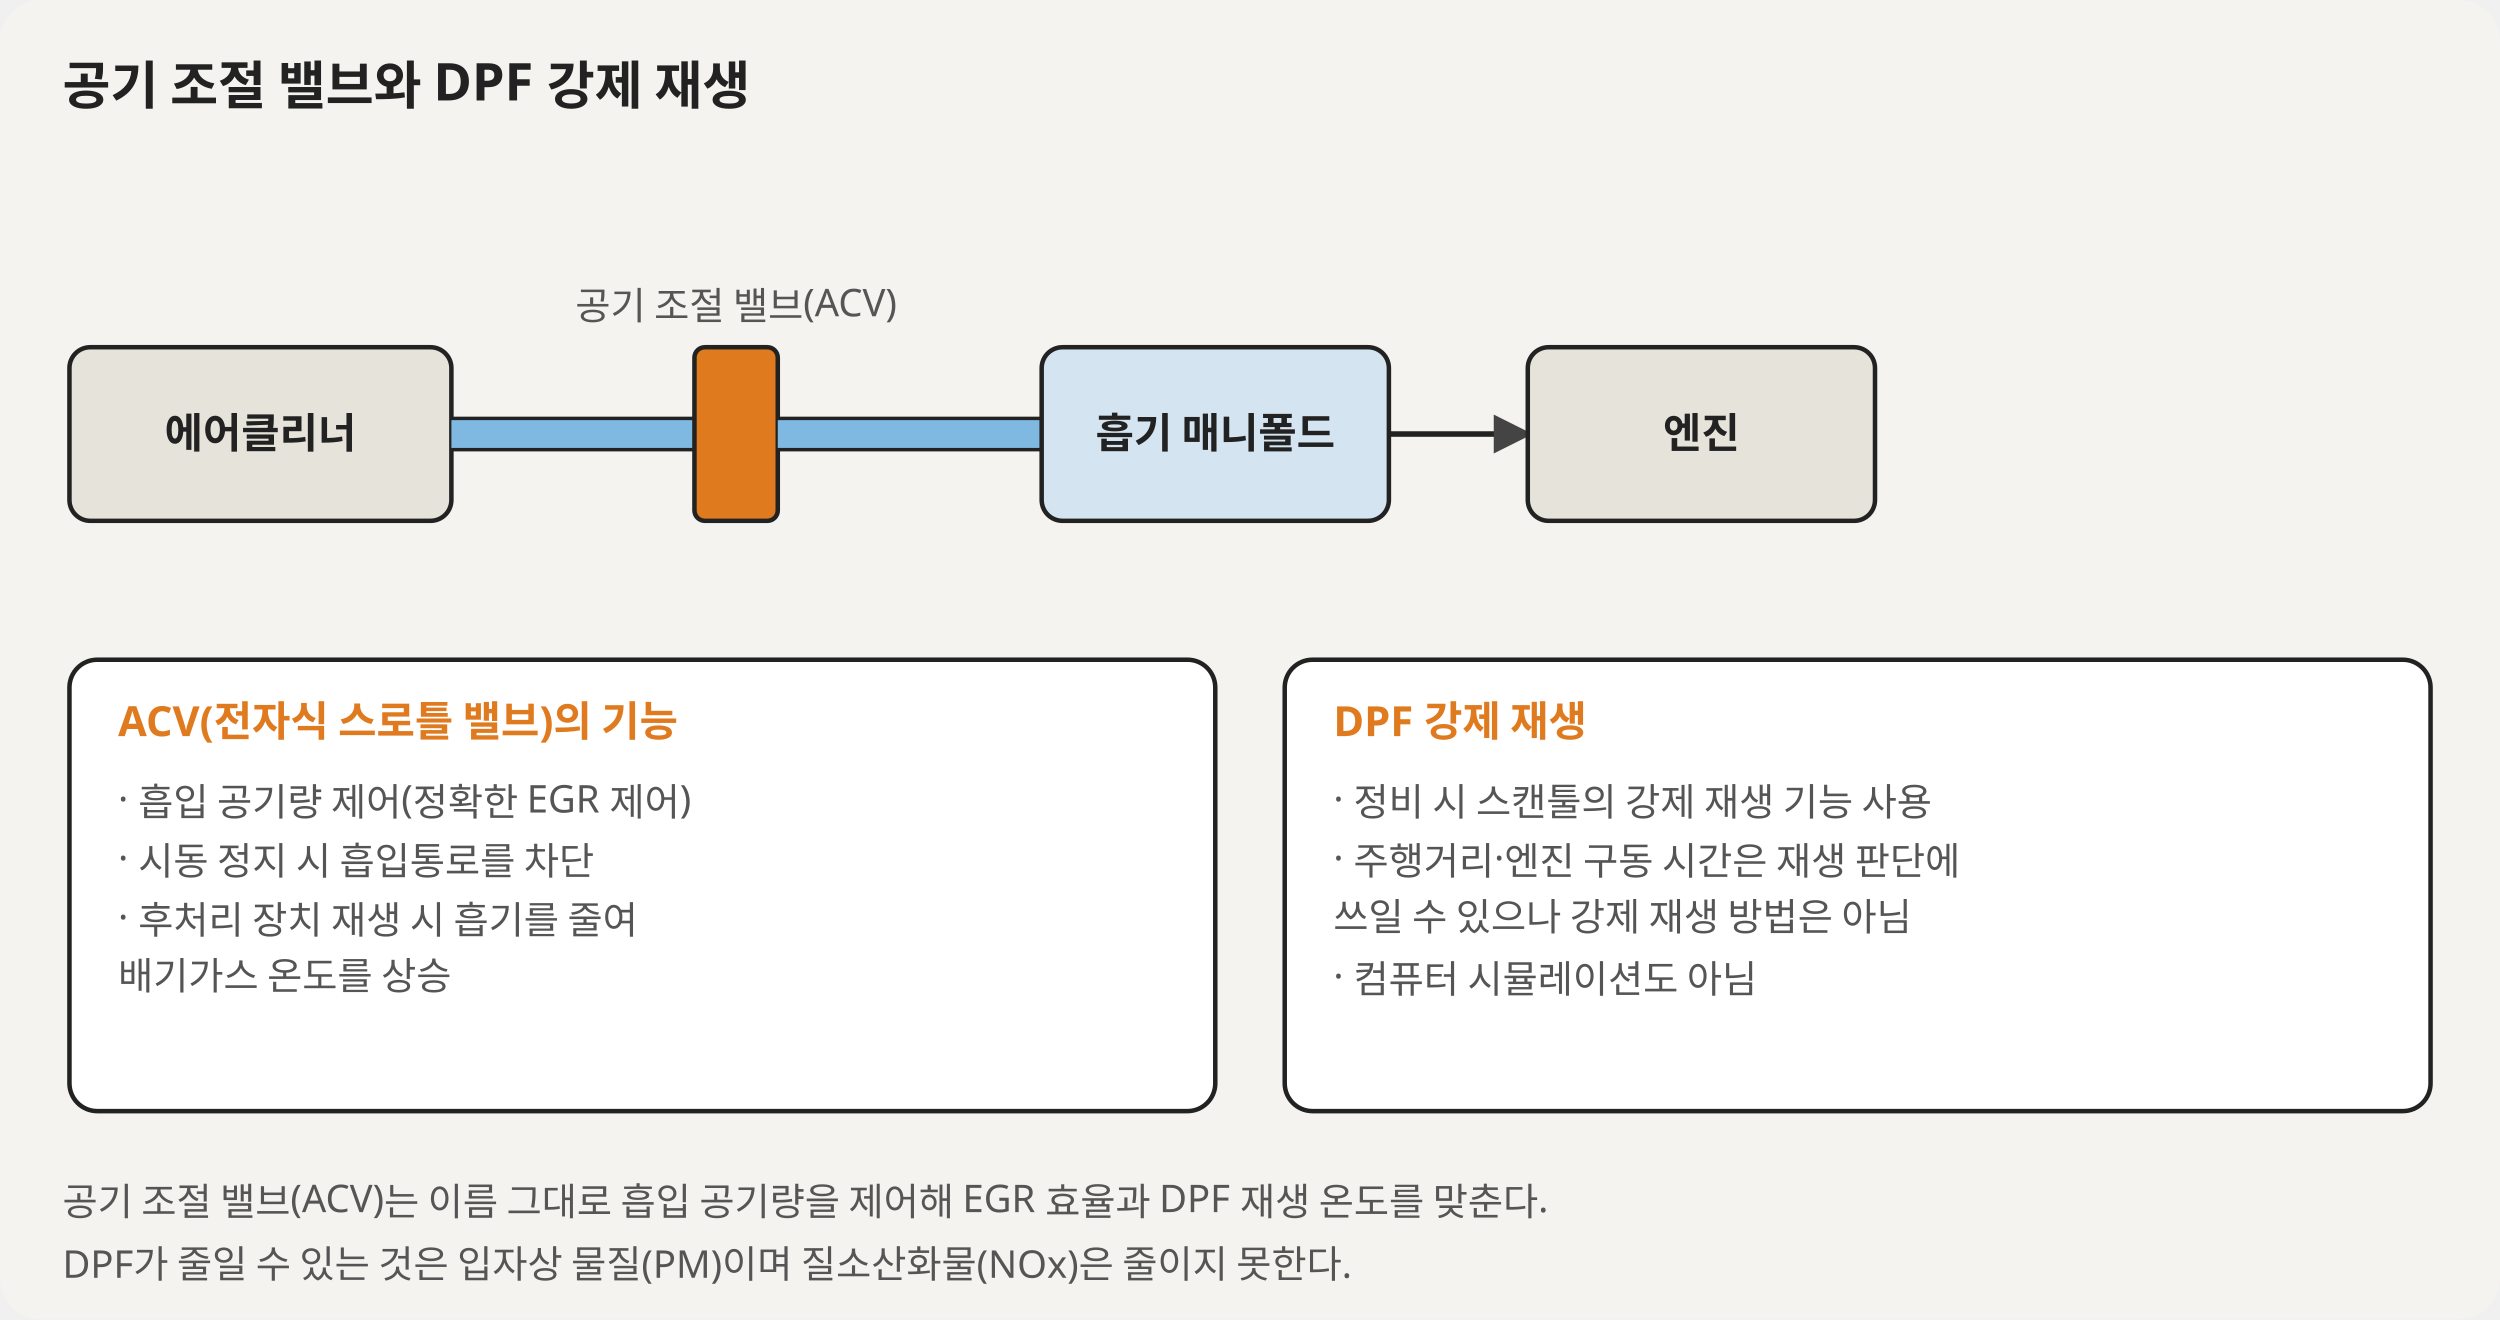
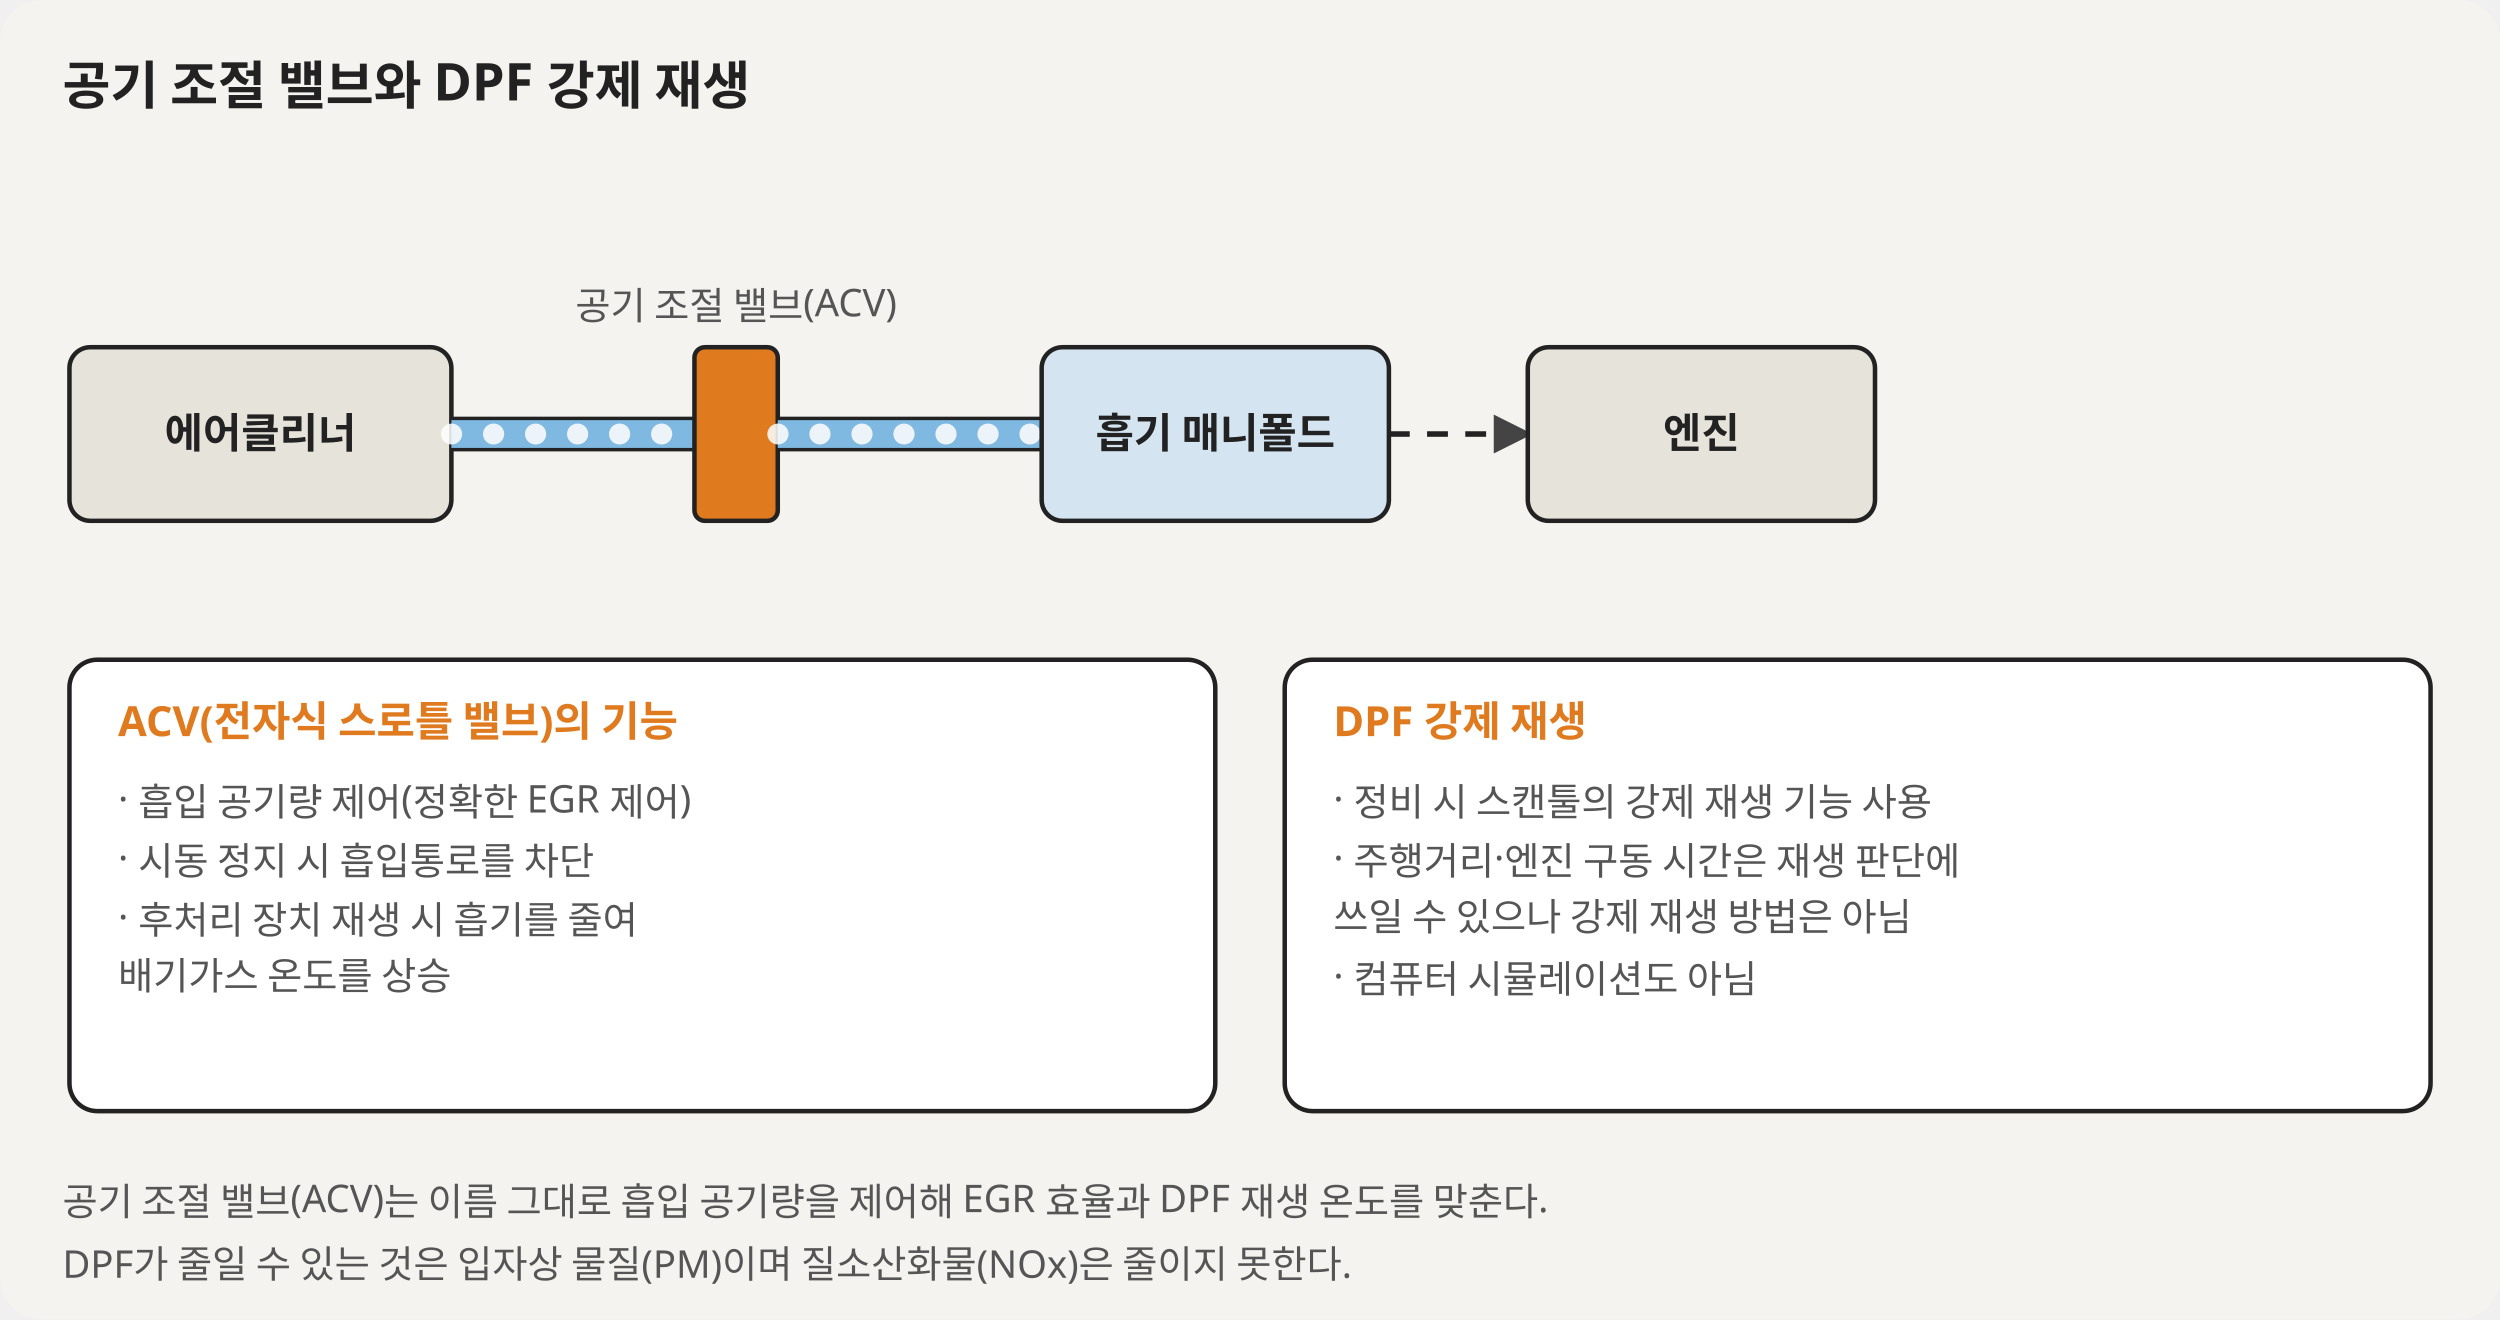
<svg xmlns="http://www.w3.org/2000/svg" viewBox="0 0 720 380" width="720" height="380" role="img" aria-label="흡기 계통의 공기 조절 밸브 위치와 DPF 강제 재생 방법">
  <style>
text{font:12px "Apple SD Gothic Neo","Malgun Gothic","Noto Sans KR",sans-serif;fill:#222}
.t{font-size:15px;font-weight:700}.n{font-size:11px;fill:#555}
.l{stroke:#444;stroke-width:.8;fill:none}.d{fill:#444}
.o{stroke:#222;stroke-width:1.3;stroke-linejoin:round}
.k{stroke:#222;stroke-width:1;fill:none}
+ .fl{fill:none;stroke:#fff;stroke-opacity:.85;stroke-linecap:round;stroke-dasharray:.1 12;animation:fl 1s linear infinite}@keyframes fl{to{stroke-dashoffset:-12.1}}.fa{stroke-dasharray:6 5;animation:fa 1s linear infinite}@keyframes fa{to{stroke-dashoffset:-11}}@media (prefers-reduced-motion:reduce){.fl,.fa{animation:none}}
</style>
  <defs>
    <marker id="a" viewBox="0 0 8 8" refX="7" refY="4" markerWidth="7" markerHeight="7" orient="auto">
      <path d="M0,0L8,4L0,8Z" fill="#444" />
    </marker>
    <marker id="r" viewBox="0 0 8 8" refX="7" refY="4" markerWidth="7" markerHeight="7" orient="auto">
      <path d="M0,0L8,4L0,8Z" fill="#c1121f" />
    </marker>
  </defs>
  <rect width="720" height="380" rx="12" fill="#F4F3EF" />
  <text class="t" x="18" y="30">공기 조절 밸브와 DPF 강제 재생</text>
  <rect class="o" x="20" y="100" width="110" height="50" fill="#e6e4da" rx="6" />
  <text x="75.0" y="129.0" text-anchor="middle" style="font-weight:700">에어클리너</text>
  <path d="M130,125L200,125" fill="none" stroke="#222" stroke-width="10" stroke-linejoin="round" />
  <path d="M130,125L200,125" fill="none" stroke="#7fb8e0" stroke-width="8" stroke-linejoin="round" />
+   <path class="fl" d="M130,125L200,125" stroke-width="6" />
  <rect class="o" x="200" y="100" width="24" height="50" fill="#e07a1f" rx="3" />
  <text class="n" x="212" y="92" text-anchor="middle">공기 조절 밸브(ACV)</text>
  <path d="M224,125L300,125" fill="none" stroke="#222" stroke-width="10" stroke-linejoin="round" />
  <path d="M224,125L300,125" fill="none" stroke="#7fb8e0" stroke-width="8" stroke-linejoin="round" />
+   <path class="fl" d="M224,125L300,125" stroke-width="6" />
  <rect class="o" x="300" y="100" width="100" height="50" fill="#d4e4f1" rx="6" />
  <text x="350.0" y="129.0" text-anchor="middle" style="font-weight:700">흡기 매니폴드</text>
-   <path d="M400,125H440" stroke="#222" stroke-width="1.6" marker-end="url(#a)" fill="none" />
+   <path class="fa" d="M400,125H440" stroke="#222" stroke-width="1.6" marker-end="url(#a)" fill="none" />
  <rect class="o" x="440" y="100" width="100" height="50" fill="#e6e4da" rx="6" />
  <text x="490.0" y="129.0" text-anchor="middle" style="font-weight:700">엔진</text>
  <rect class="o" x="20" y="190" width="330" height="130" fill="#fff" rx="8" />
  <text x="34" y="212" text-anchor="start" style="font-weight:700;fill:#e07a1f">ACV(전자식 스로틀 밸브)의 기능</text>
  <text class="n" x="34" y="234" text-anchor="start">· 흡입 공기량 제어(정확한 EGR 제어)</text>
  <text class="n" x="34" y="251" text-anchor="start">· 시동 정지 시 흡입통로를 차단</text>
  <text class="n" x="34" y="268" text-anchor="start">· 후처리 장치 재생 시 흡기를 줄여</text>
  <text class="n" x="34" y="285" text-anchor="start">  배기가스 온도를 상승</text>
  <rect class="o" x="370" y="190" width="330" height="130" fill="#fff" rx="8" />
  <text x="384" y="212" text-anchor="start" style="font-weight:700;fill:#e07a1f">DPF 강제 재생</text>
  <text class="n" x="384" y="234" text-anchor="start">· 정비 시 스캔툴의 강제 재생 기능 사용</text>
  <text class="n" x="384" y="251" text-anchor="start">· 주행거리·엔진 구동 시간은 재생 판단에</text>
  <text class="n" x="384" y="268" text-anchor="start">  쓰일 수 있으나 강제 재생 방법은 아님</text>
  <text class="n" x="384" y="285" text-anchor="start">· 컴퓨터 시뮬레이션도 아님</text>
  <text class="n" x="18" y="350">공기 조절 밸브(ACV)는 이름 그대로 흡입 공기량을 제어해 EGR 효율과 DPF 재생 온도를 맞춘다.</text>
  <text class="n" x="18" y="368">DPF가 줄일 수 있는 것은 입자상 물질(PM)이며 질소산화물(NOx)은 줄이지 못한다.</text>
</svg>
